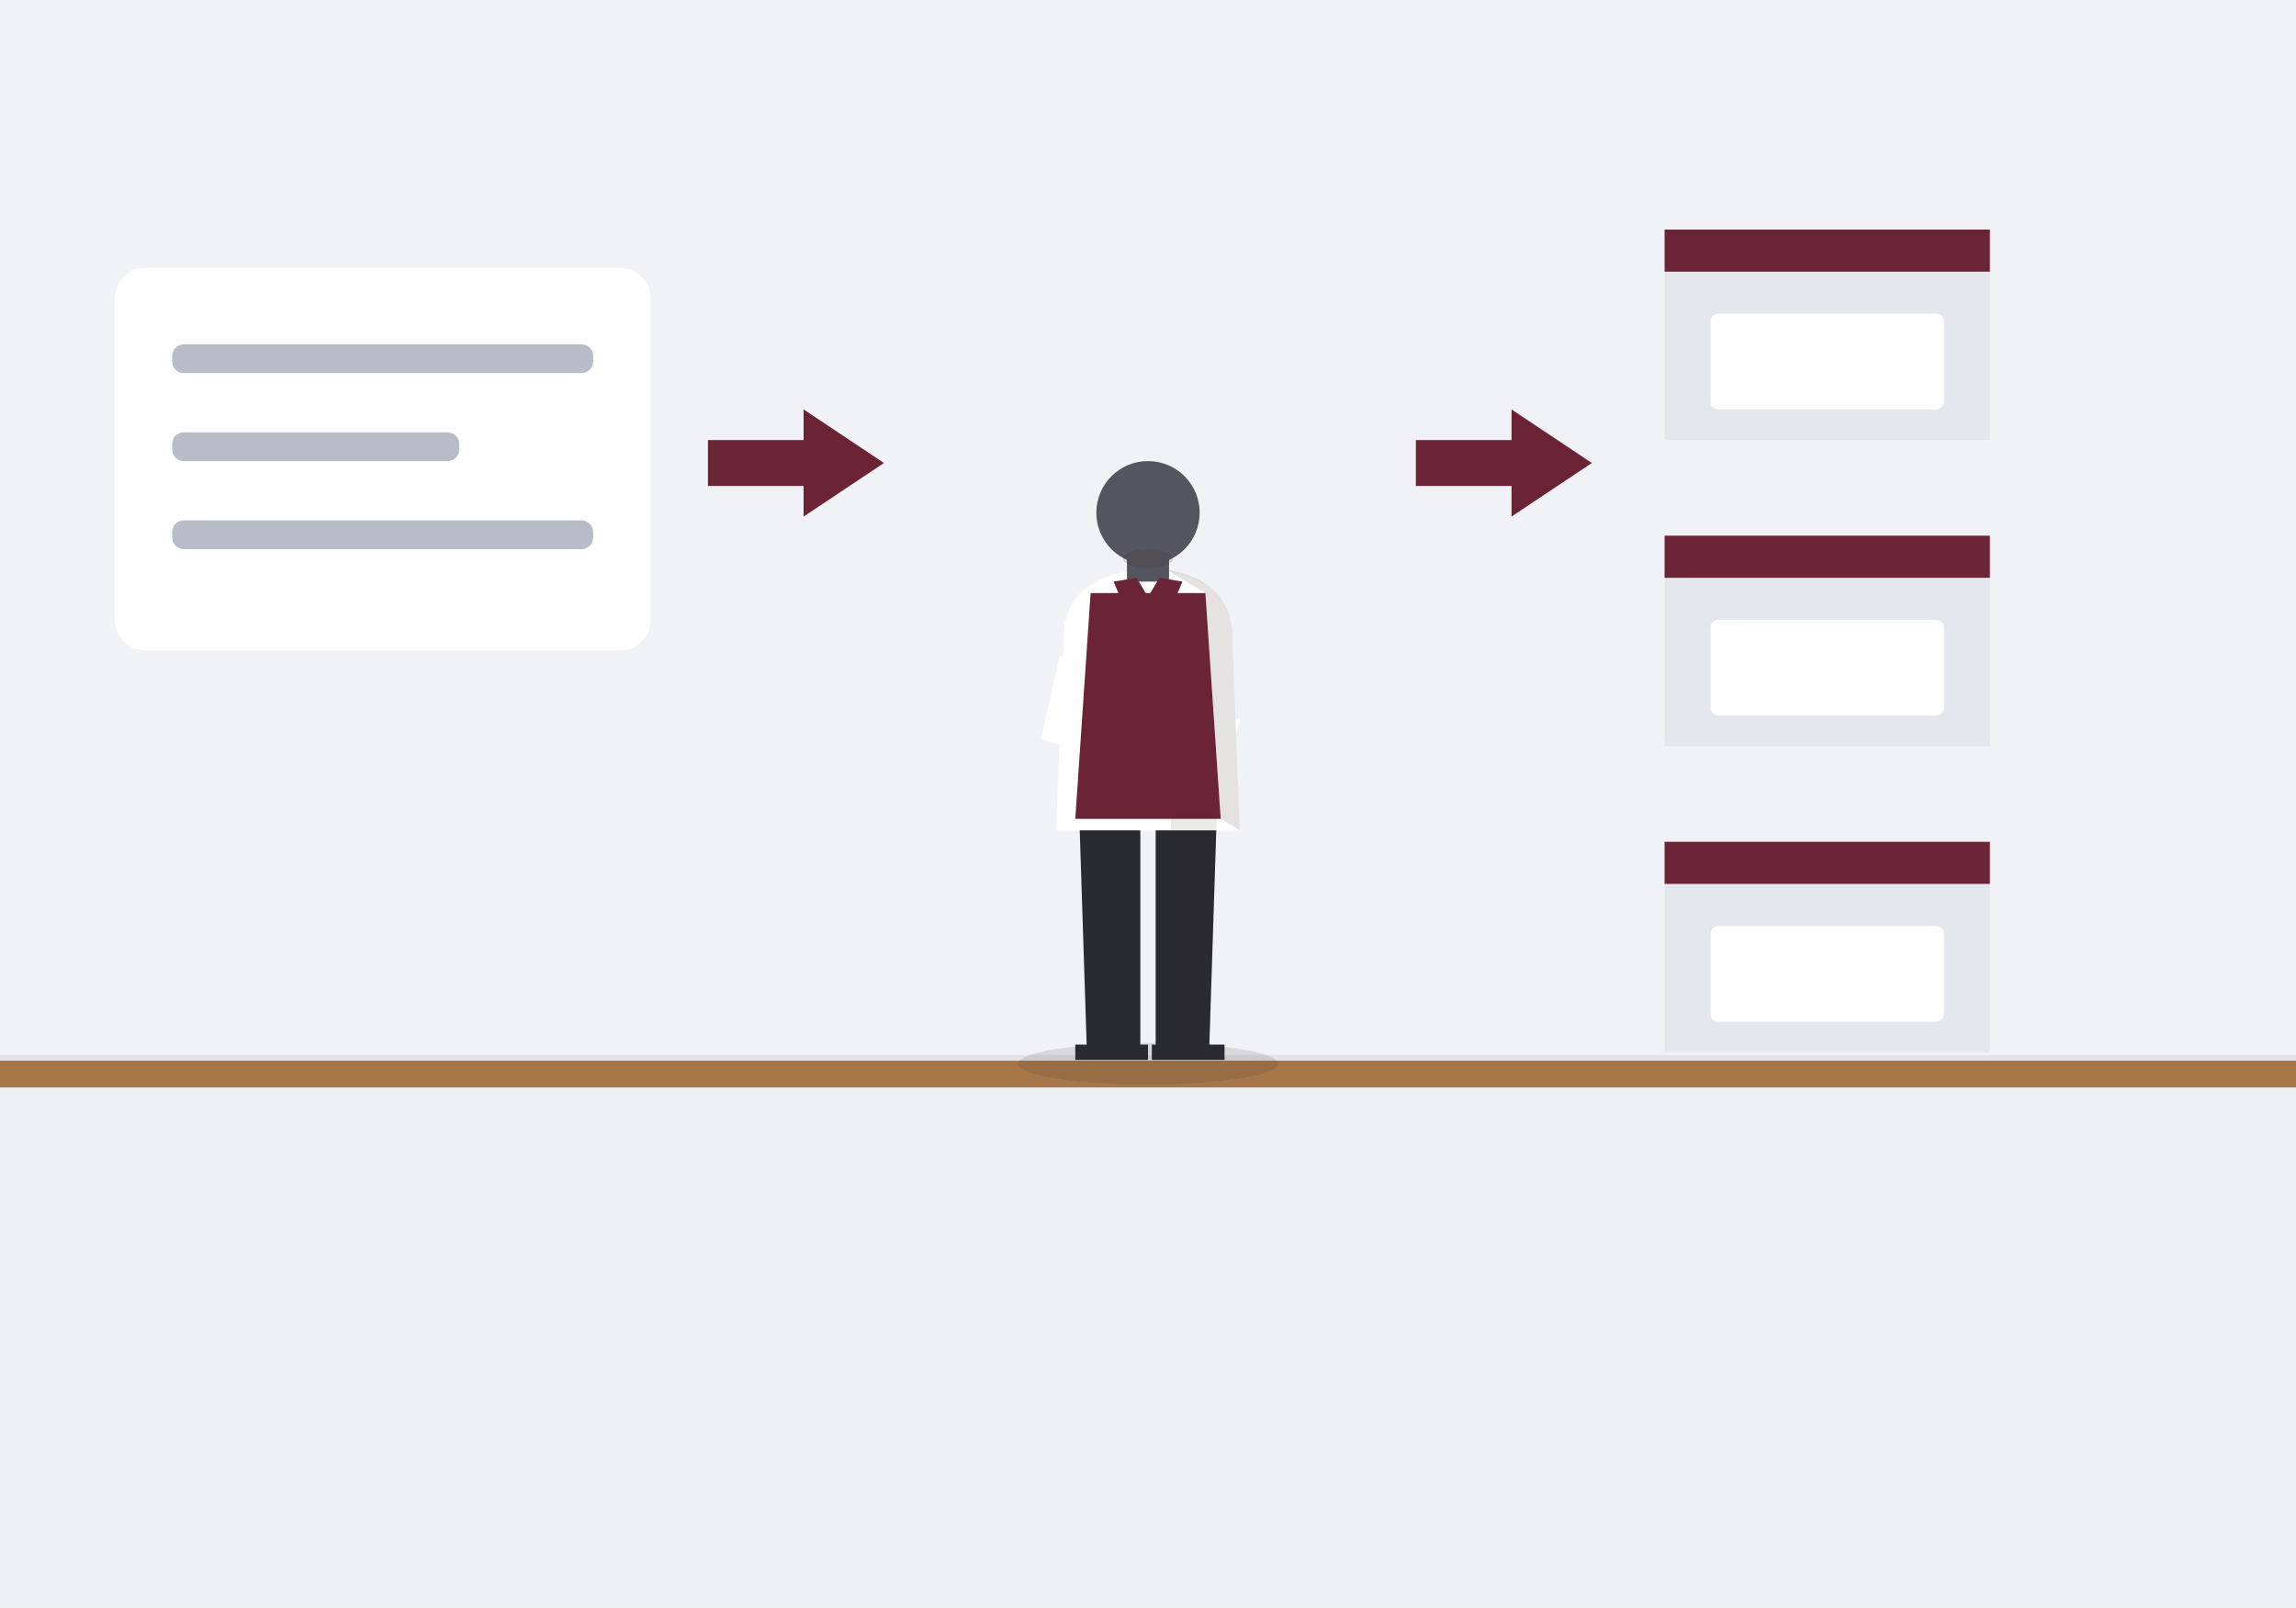
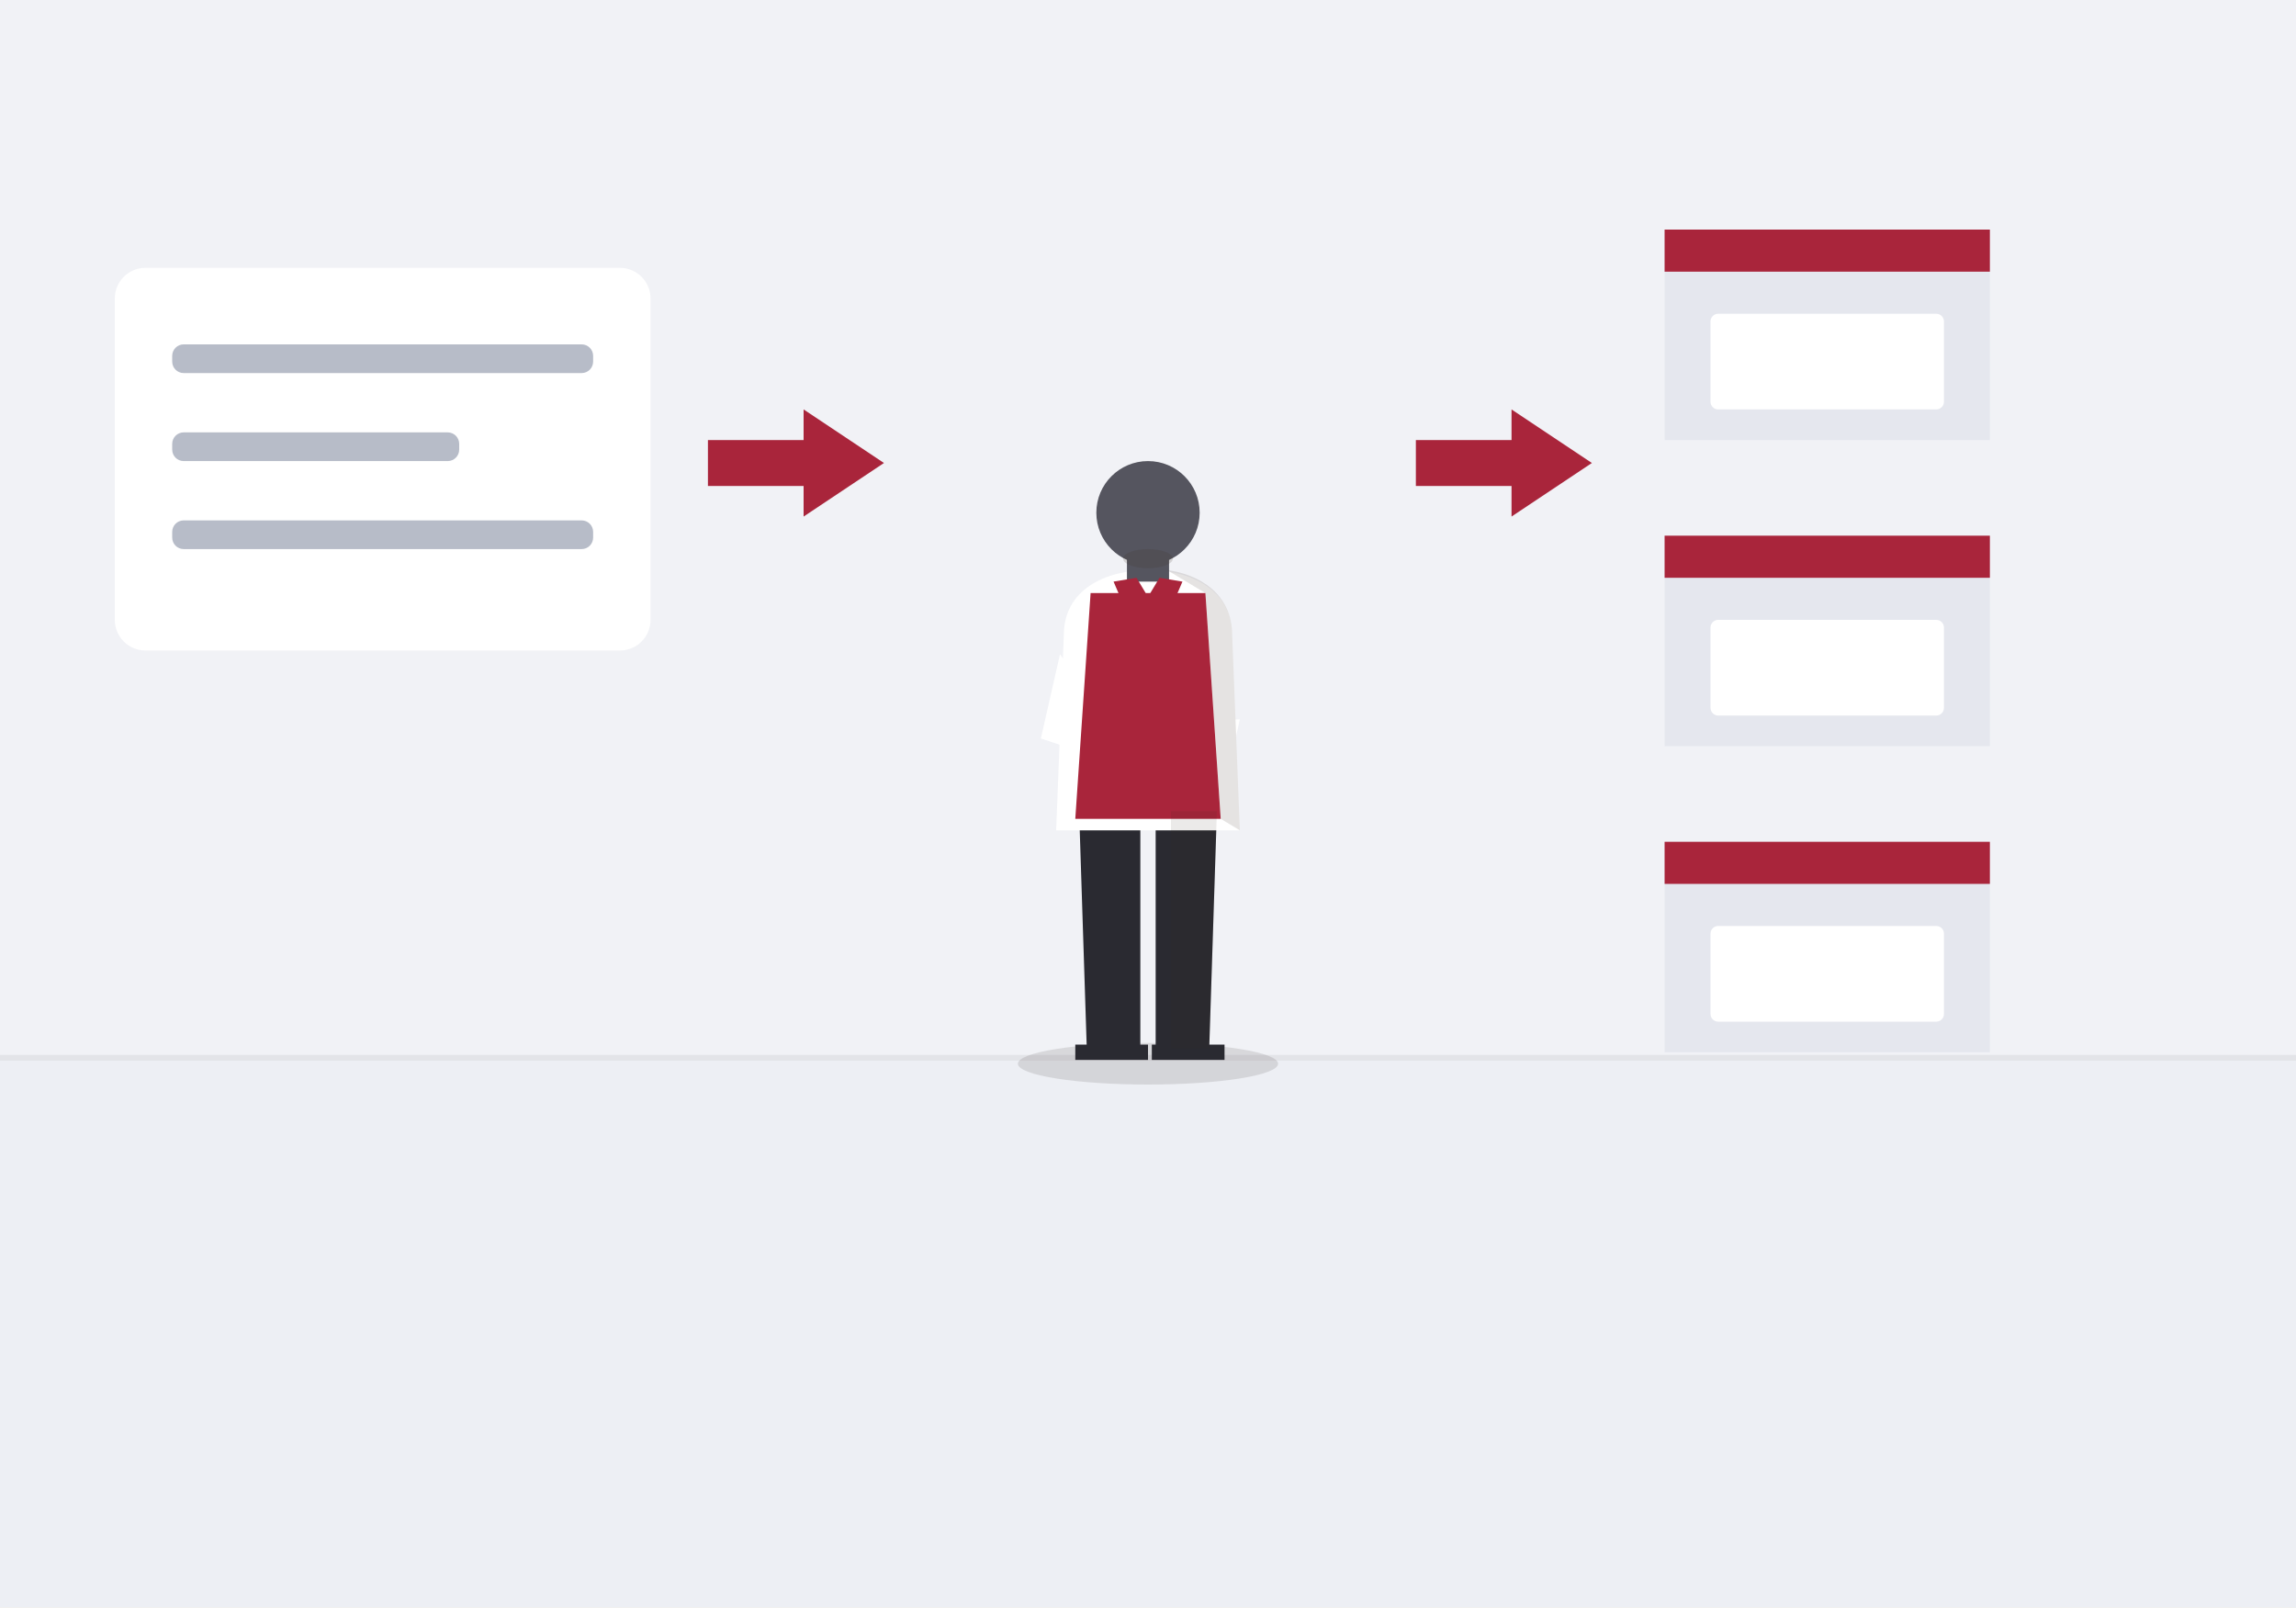
<svg xmlns="http://www.w3.org/2000/svg" viewBox="0 0 1200 840" width="1200" height="840" role="img">
  <rect x="0" y="0" width="1200" height="840" fill="#F7F8FA" />
  <rect x="0" y="0" width="1200" height="554.4" fill="#F1F2F6" />
  <rect x="0" y="554.4" width="1200" height="285.6" fill="#EDEFF4" />
  <rect x="0" y="551.4" width="1200" height="3" fill="rgba(0,0,0,.06)" />
-   <rect x="0" y="554.4" width="1200" height="14" fill="#A87749" />
  <g transform="translate(60,140)">
    <rect x="0" y="0" width="280" height="200" fill="#FFFFFF" rx="16" />
    <rect x="30" y="40" width="220" height="15" fill="#B7BCC8" rx="6" />
    <rect x="30" y="86" width="150" height="15" fill="#B7BCC8" rx="6" />
    <rect x="30" y="132" width="220" height="15" fill="#B7BCC8" rx="6" />
  </g>
-   <path d="M370,230 L420,230 L420,214 L462,242 L420,270 L420,254 L370,254 Z" fill="#6B2436" />
+   <path d="M370,230 L420,230 L420,214 L462,242 L420,270 L420,254 L370,254 Z" fill="#A9253B" />
  <ellipse cx="600" cy="556" rx="68" ry="10.88" fill="rgba(51,44,42,.13)" />
  <g transform="translate(600,554) scale(1)">
    <path d="M-36,-130 L-32,-6 L-4,-6 L-4,-130 Z" fill="#2A2A31" />
    <path d="M4,-130 L4,-6 L32,-6 L36,-130 Z" fill="#2A2A31" />
    <rect x="-38" y="-8" width="38" height="8" fill="#2A2A31" />
    <rect x="2" y="-8" width="38" height="8" fill="#2A2A31" />
    <path d="M-44,-222 C-44,-246 -22,-256 0,-256 C22,-256 44,-246 44,-222 L48,-120 L-48,-120 Z" fill="#FFFFFF" />
    <path d="M-46,-212 L-56,-168 L-8,-152 L44,-160 L48,-178 L0,-176 L-30,-190 Z" fill="#FFFFFF" />
    <rect x="-11" y="-272" width="22" height="22" fill="#55555F" />
    <circle cx="0" cy="-286" r="27" fill="#55555F" />
-     <path d="M-30,-244 L30,-244 L38,-126 L-38,-126 Z" fill="#6B2436" />
-     <path d="M-18,-250 L-12,-236 L12,-236 L18,-250 L6,-252 L0,-242 L-6,-252 Z" fill="#6B2436" />
+     <path d="M-30,-244 L30,-244 L38,-126 L-38,-126 Z" fill="#A9253B" />
+     <path d="M-18,-250 L-12,-236 L12,-236 L18,-250 L6,-252 L0,-242 L-6,-252 Z" fill="#A9253B" />
    <path d="M10,-256 C26,-254 44,-244 44,-222 L48,-120 L38,-126 L30,-244 Z" fill="rgba(58,44,36,.13)" />
    <path d="M12,-130 L12,-6 L32,-6 L36,-130 Z" fill="rgba(58,44,36,.10)" />
    <ellipse cx="0" cy="-262" rx="13" ry="5" fill="rgba(58,44,36,.16)" />
  </g>
-   <path d="M740,230 L790,230 L790,214 L832,242 L790,270 L790,254 L740,254 Z" fill="#6B2436" />
+   <path d="M740,230 L790,230 L790,214 L832,242 L790,270 L790,254 L740,254 Z" fill="#A9253B" />
  <g transform="translate(870,120)">
    <rect x="0" y="0" width="170" height="110" fill="#E5E7EE" />
-     <rect x="0" y="0" width="170" height="22" fill="#6B2436" />
+     <rect x="0" y="0" width="170" height="22" fill="#A9253B" />
    <rect x="24" y="44" width="122" height="50" fill="#FFFFFF" rx="4" />
  </g>
  <g transform="translate(870,280)">
    <rect x="0" y="0" width="170" height="110" fill="#E5E7EE" />
-     <rect x="0" y="0" width="170" height="22" fill="#6B2436" />
+     <rect x="0" y="0" width="170" height="22" fill="#A9253B" />
    <rect x="24" y="44" width="122" height="50" fill="#FFFFFF" rx="4" />
  </g>
  <g transform="translate(870,440)">
    <rect x="0" y="0" width="170" height="110" fill="#E5E7EE" />
-     <rect x="0" y="0" width="170" height="22" fill="#6B2436" />
+     <rect x="0" y="0" width="170" height="22" fill="#A9253B" />
    <rect x="24" y="44" width="122" height="50" fill="#FFFFFF" rx="4" />
  </g>
</svg>
